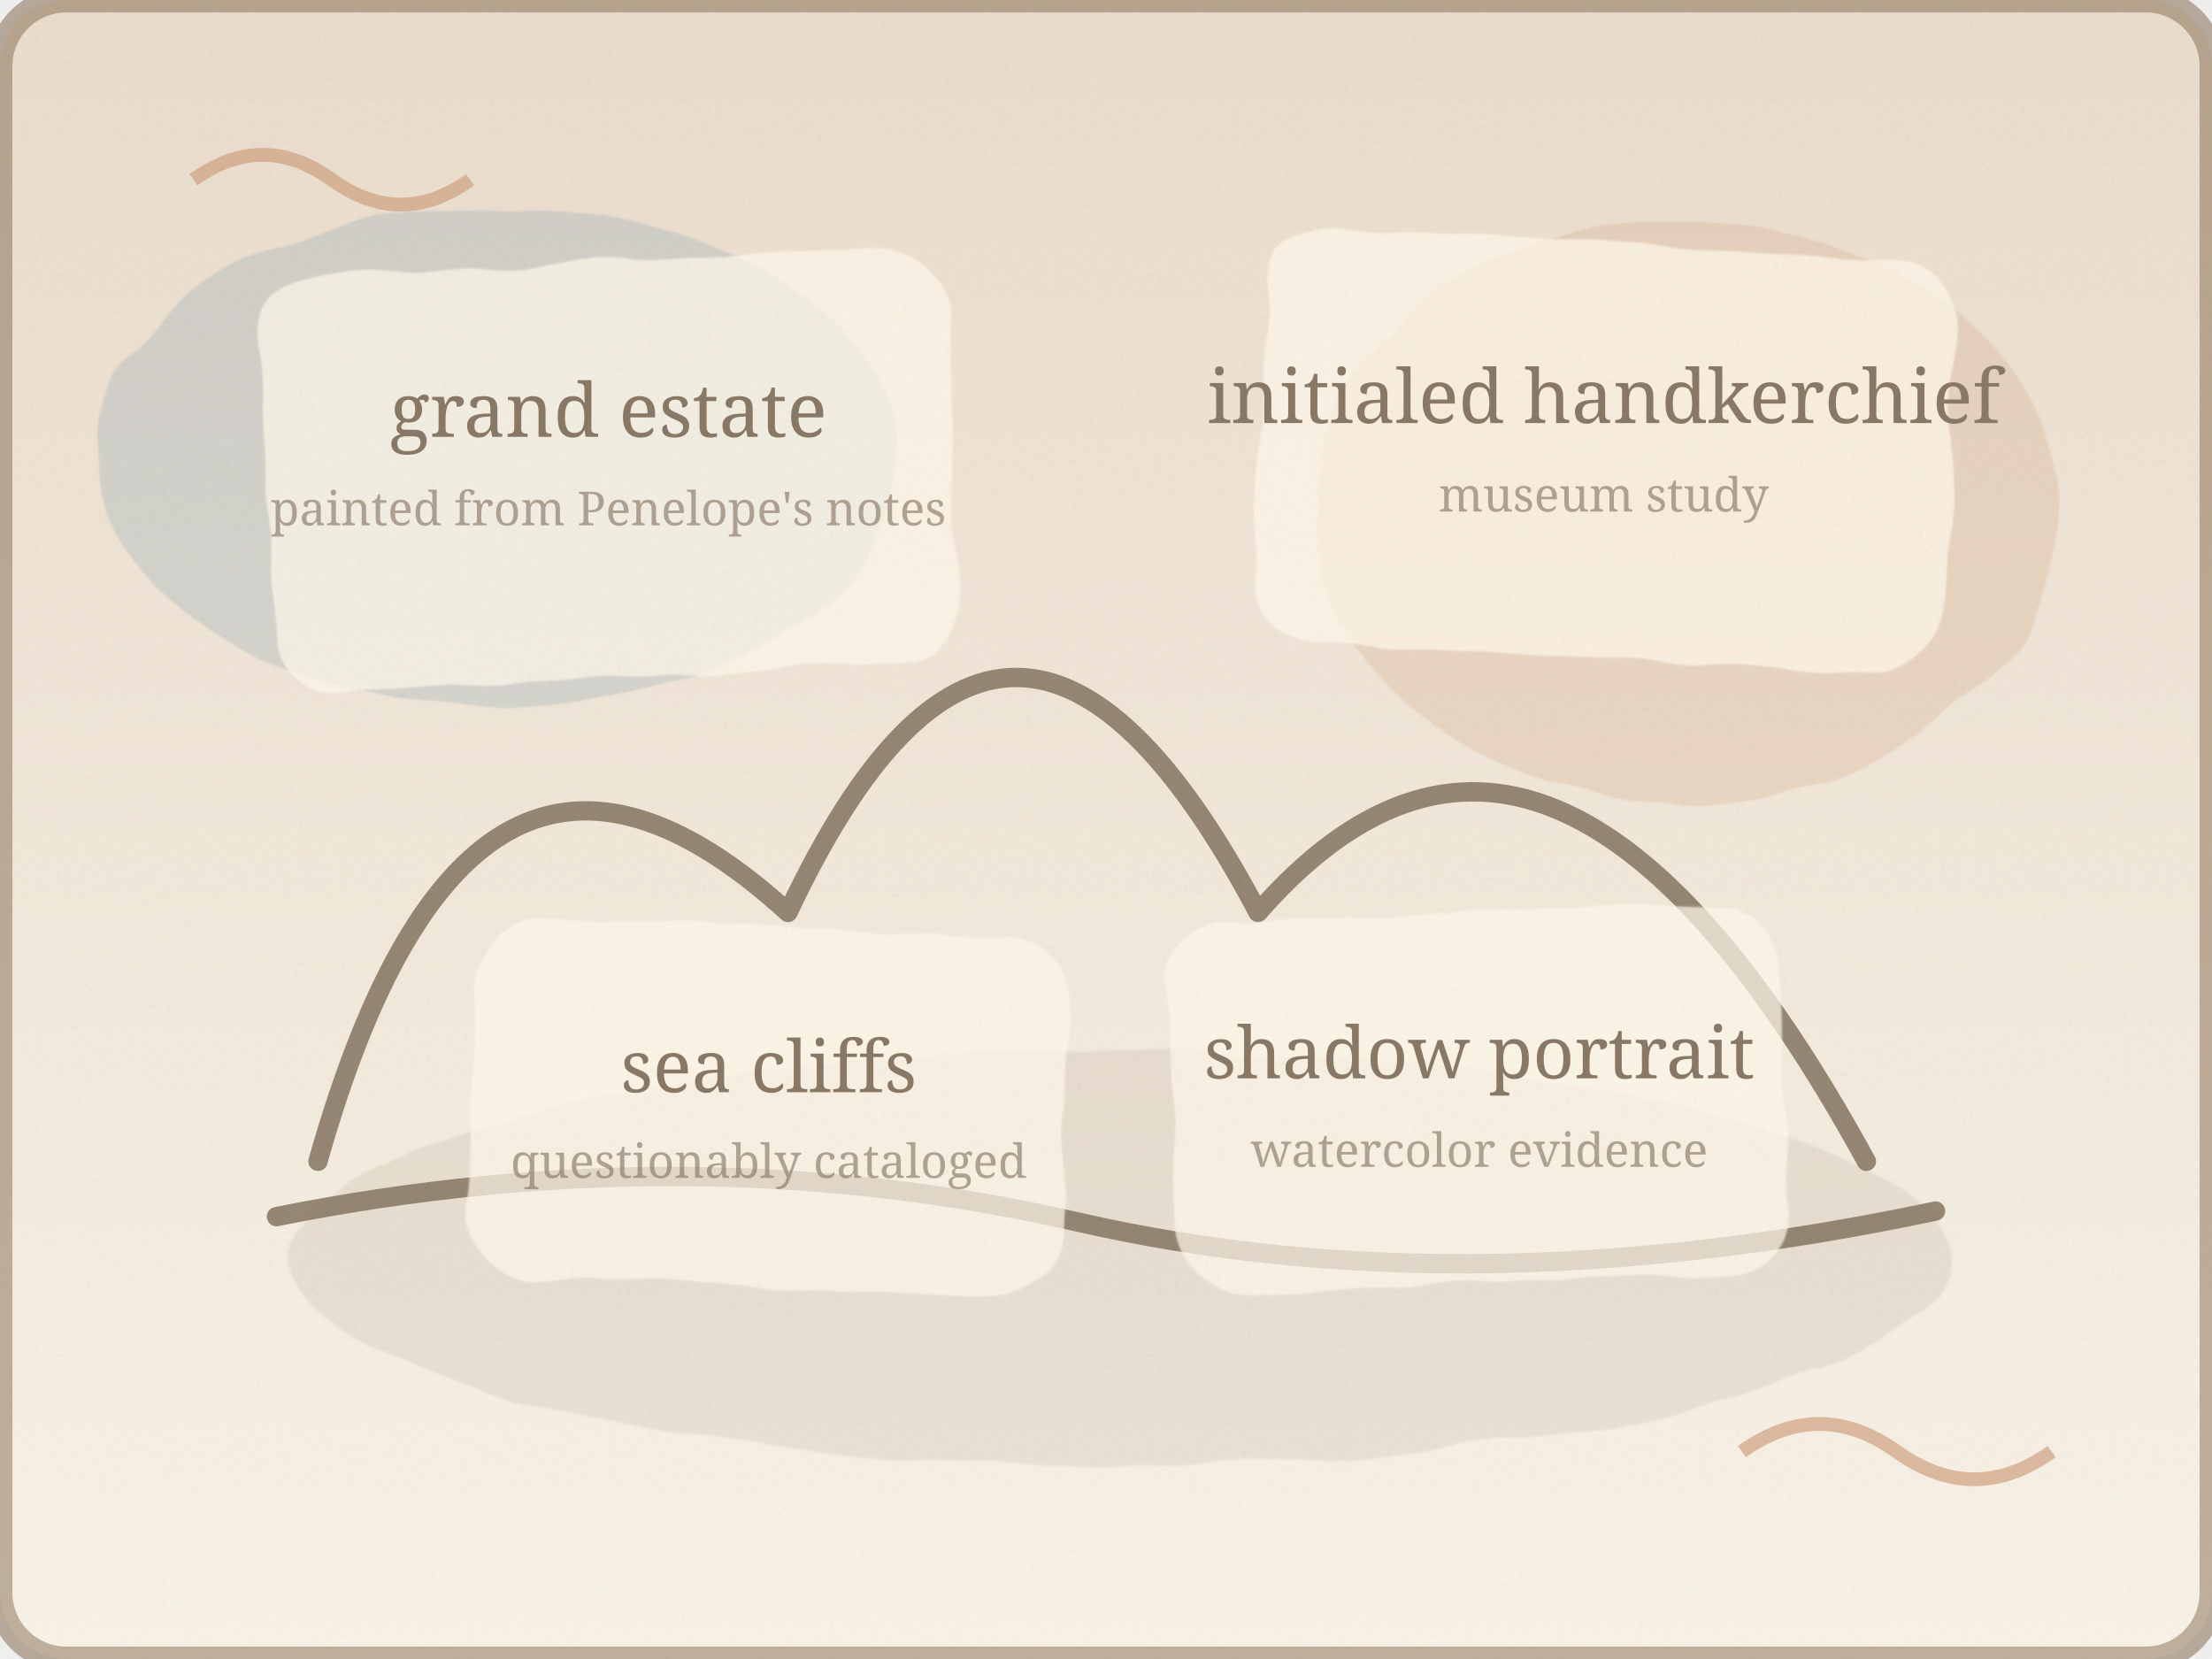
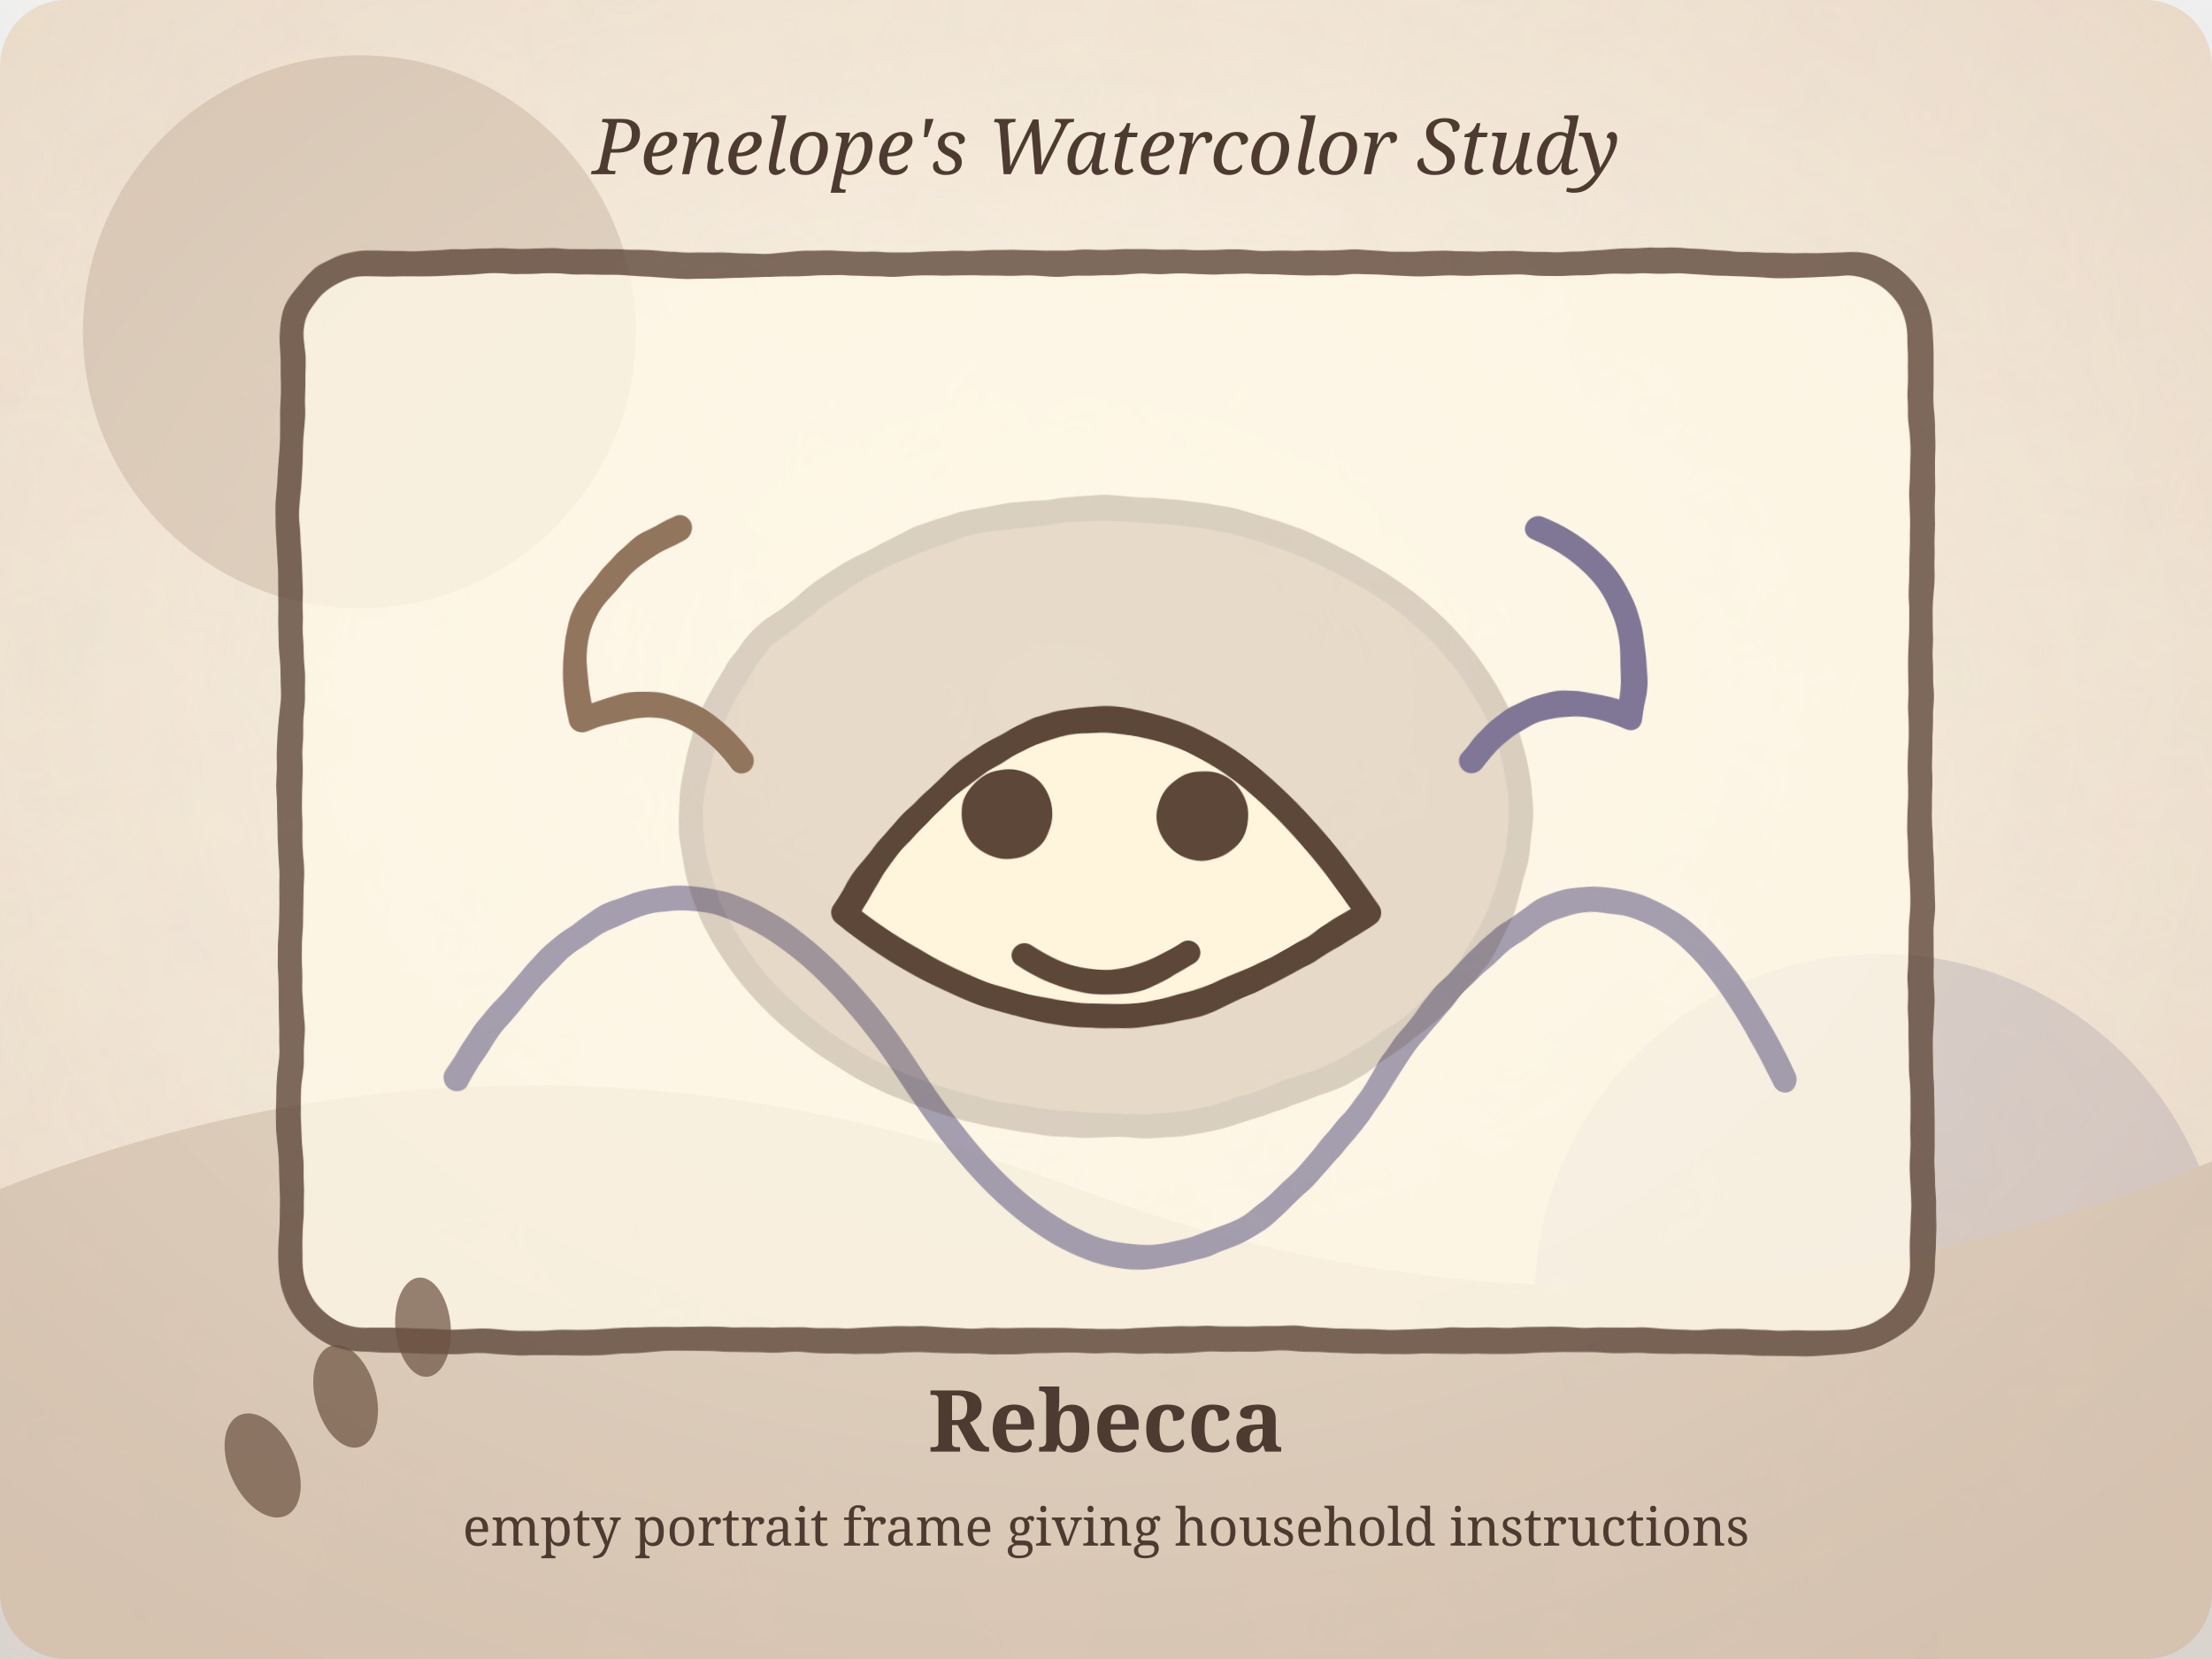
<svg xmlns="http://www.w3.org/2000/svg" viewBox="0 0 800 600" role="img" aria-labelledby="t d">
  <defs>
    <filter id="paper">
-       <feTurbulence type="fractalNoise" baseFrequency=".65" numOctaves="3" seed="30" result="n" />
-       <feColorMatrix in="n" values="1 0 0 0 0 0 1 0 0 0 0 0 1 0 0 0 0 0 .14 0" />
+       <feTurbulence type="fractalNoise" baseFrequency=".018" numOctaves="4" seed="35" result="n" />
+       <feDisplacementMap in="SourceGraphic" in2="n" scale="4" />
+       <feGaussianBlur stdDeviation=".15" />
+     </filter>
+     <filter id="wash">
+       <feTurbulence type="fractalNoise" baseFrequency=".025" numOctaves="3" seed="52" result="noise" />
+       <feColorMatrix in="noise" values="1 0 0 0 0  0 1 0 0 0  0 0 1 0 0  0 0 0 .18 0" />
      <feBlend in="SourceGraphic" mode="multiply" />
    </filter>
-     <filter id="wash">
-       <feTurbulence type="fractalNoise" baseFrequency=".025" numOctaves="2" seed="14" result="w" />
-       <feDisplacementMap in="SourceGraphic" in2="w" scale="7" />
-       <feGaussianBlur stdDeviation=".45" />
-     </filter>
-     <linearGradient id="sky" x2="0" y2="1">
-       <stop stop-color="#e7d8c6" />
-       <stop offset="1" stop-color="#f8f1e4" />
-     </linearGradient>
+     <radialGradient id="g" cx="48%" cy="42%" r="70%">
+       <stop offset="0" stop-color="#fff9e9" />
+       <stop offset="1" stop-color="#e9d8c7" />
+     </radialGradient>
  </defs>
-   <rect width="800" height="600" rx="24" fill="url(#sky)" />
-   <g filter="url(#wash)" opacity=".88">
-     <ellipse cx="180" cy="165" rx="145" ry="90" fill="#7d9aa6" opacity=".32" />
-     <ellipse cx="610" cy="185" rx="135" ry="105" fill="#c58a62" opacity=".25" />
-     <ellipse cx="405" cy="455" rx="300" ry="75" fill="#7c6a55" opacity=".14" />
+   <rect width="800" height="600" rx="24" fill="url(#g)" />
+   <g opacity=".22" filter="url(#wash)">
+     <circle cx="130" cy="120" r="100" fill="#92745d" />
+     <circle cx="680" cy="470" r="125" fill="#7f7795" />
+     <path d="M0 430 Q190 355 390 430 T800 420 V600 H0Z" fill="#92745d" />
  </g>
-   <g stroke="#7c6a55" stroke-width="7" stroke-linecap="round" stroke-linejoin="round" fill="none" opacity=".88">
-     <path d="M115 420 Q170 225 285 330 Q365 160 455 330 Q560 210 675 420" />
-     <path d="M100 440 Q250 410 390 442 T700 438" />
+   <g filter="url(#paper)" stroke="#5b4638" stroke-width="9" stroke-linecap="round" stroke-linejoin="round" fill="none">
+     <rect x="105" y="95" width="590" height="390" rx="28" fill="#fff8e8" opacity=".78" />
+     <path d="M165 390 Q245 260 330 390 T500 390 T645 390" stroke="#7f7795" opacity=".7" />
+     <ellipse cx="400" cy="295" rx="150" ry="112" fill="#92745d" opacity=".22" />
+     <path d="M305 330 Q400 190 495 330 Q400 405 305 330Z" fill="#fff4dc" />
+     <circle cx="365" cy="295" r="12" fill="#5b4638" />
+     <circle cx="435" cy="295" r="12" fill="#5b4638" />
+     <path d="M370 345 Q400 365 430 345" />
+     <path d="M245 190 q-45 20 -35 70 q36 -15 58 15" stroke="#92745d" />
+     <path d="M555 190 q45 20 35 70 q-36 -15 -58 15" stroke="#7f7795" />
  </g>
-   <g filter="url(#wash)">
-     <rect x="95" y="95" width="250" height="150" rx="24" fill="#fff7e8" opacity=".72" transform="rotate(-3 220 170)" />
-     <rect x="455" y="88" width="250" height="150" rx="24" fill="#fff7e8" opacity=".72" transform="rotate(3 580 165)" />
-     <rect x="170" y="335" width="215" height="130" rx="24" fill="#fff7e8" opacity=".72" transform="rotate(2 277 400)" />
-     <rect x="425" y="330" width="220" height="135" rx="24" fill="#fff7e8" opacity=".72" transform="rotate(-2 535 398)" />
+   <g font-family="Georgia, serif" text-anchor="middle" fill="#4d3b31">
+     <text x="400" y="63" font-size="28" font-style="italic">Penelope's Watercolor Study</text>
+     <text x="400" y="525" font-size="31" font-weight="700">Rebecca</text>
+     <text x="400" y="559" font-size="19">empty portrait frame giving household instructions</text>
  </g>
-   <g fill="#7c6a55" font-family="Georgia,serif" text-anchor="middle">
-     <text x="220" y="158" font-size="27">grand estate</text>
-     <text x="220" y="190" font-size="17" opacity=".65">painted from Penelope's notes</text>
-     <text x="580" y="153" font-size="27">initialed handkerchief</text>
-     <text x="580" y="185" font-size="17" opacity=".65">museum study</text>
-     <text x="278" y="395" font-size="26">sea cliffs</text>
-     <text x="278" y="426" font-size="17" opacity=".65">questionably cataloged</text>
-     <text x="535" y="390" font-size="26">shadow portrait</text>
-     <text x="535" y="422" font-size="17" opacity=".65">watercolor evidence</text>
+   <g fill="#6b5140" opacity=".7">
+     <ellipse cx="95" cy="530" rx="12" ry="20" transform="rotate(-25 95 530)" />
+     <ellipse cx="125" cy="505" rx="11" ry="19" transform="rotate(-15 125 505)" />
+     <ellipse cx="153" cy="480" rx="10" ry="18" transform="rotate(-5 153 480)" />
  </g>
-   <g stroke="#c58a62" stroke-width="5" fill="none" opacity=".6">
-     <path d="M70 65 q25 -18 50 0 q25 18 50 0" />
-     <path d="M630 525 q28 -20 56 0 q28 20 56 0" />
-   </g>
-   <rect width="800" height="600" rx="24" fill="none" stroke="#6d4f32" stroke-width="9" opacity=".45" filter="url(#paper)" />
-   <rect width="800" height="600" rx="24" fill="#fff" opacity=".08" filter="url(#paper)" />
</svg>
